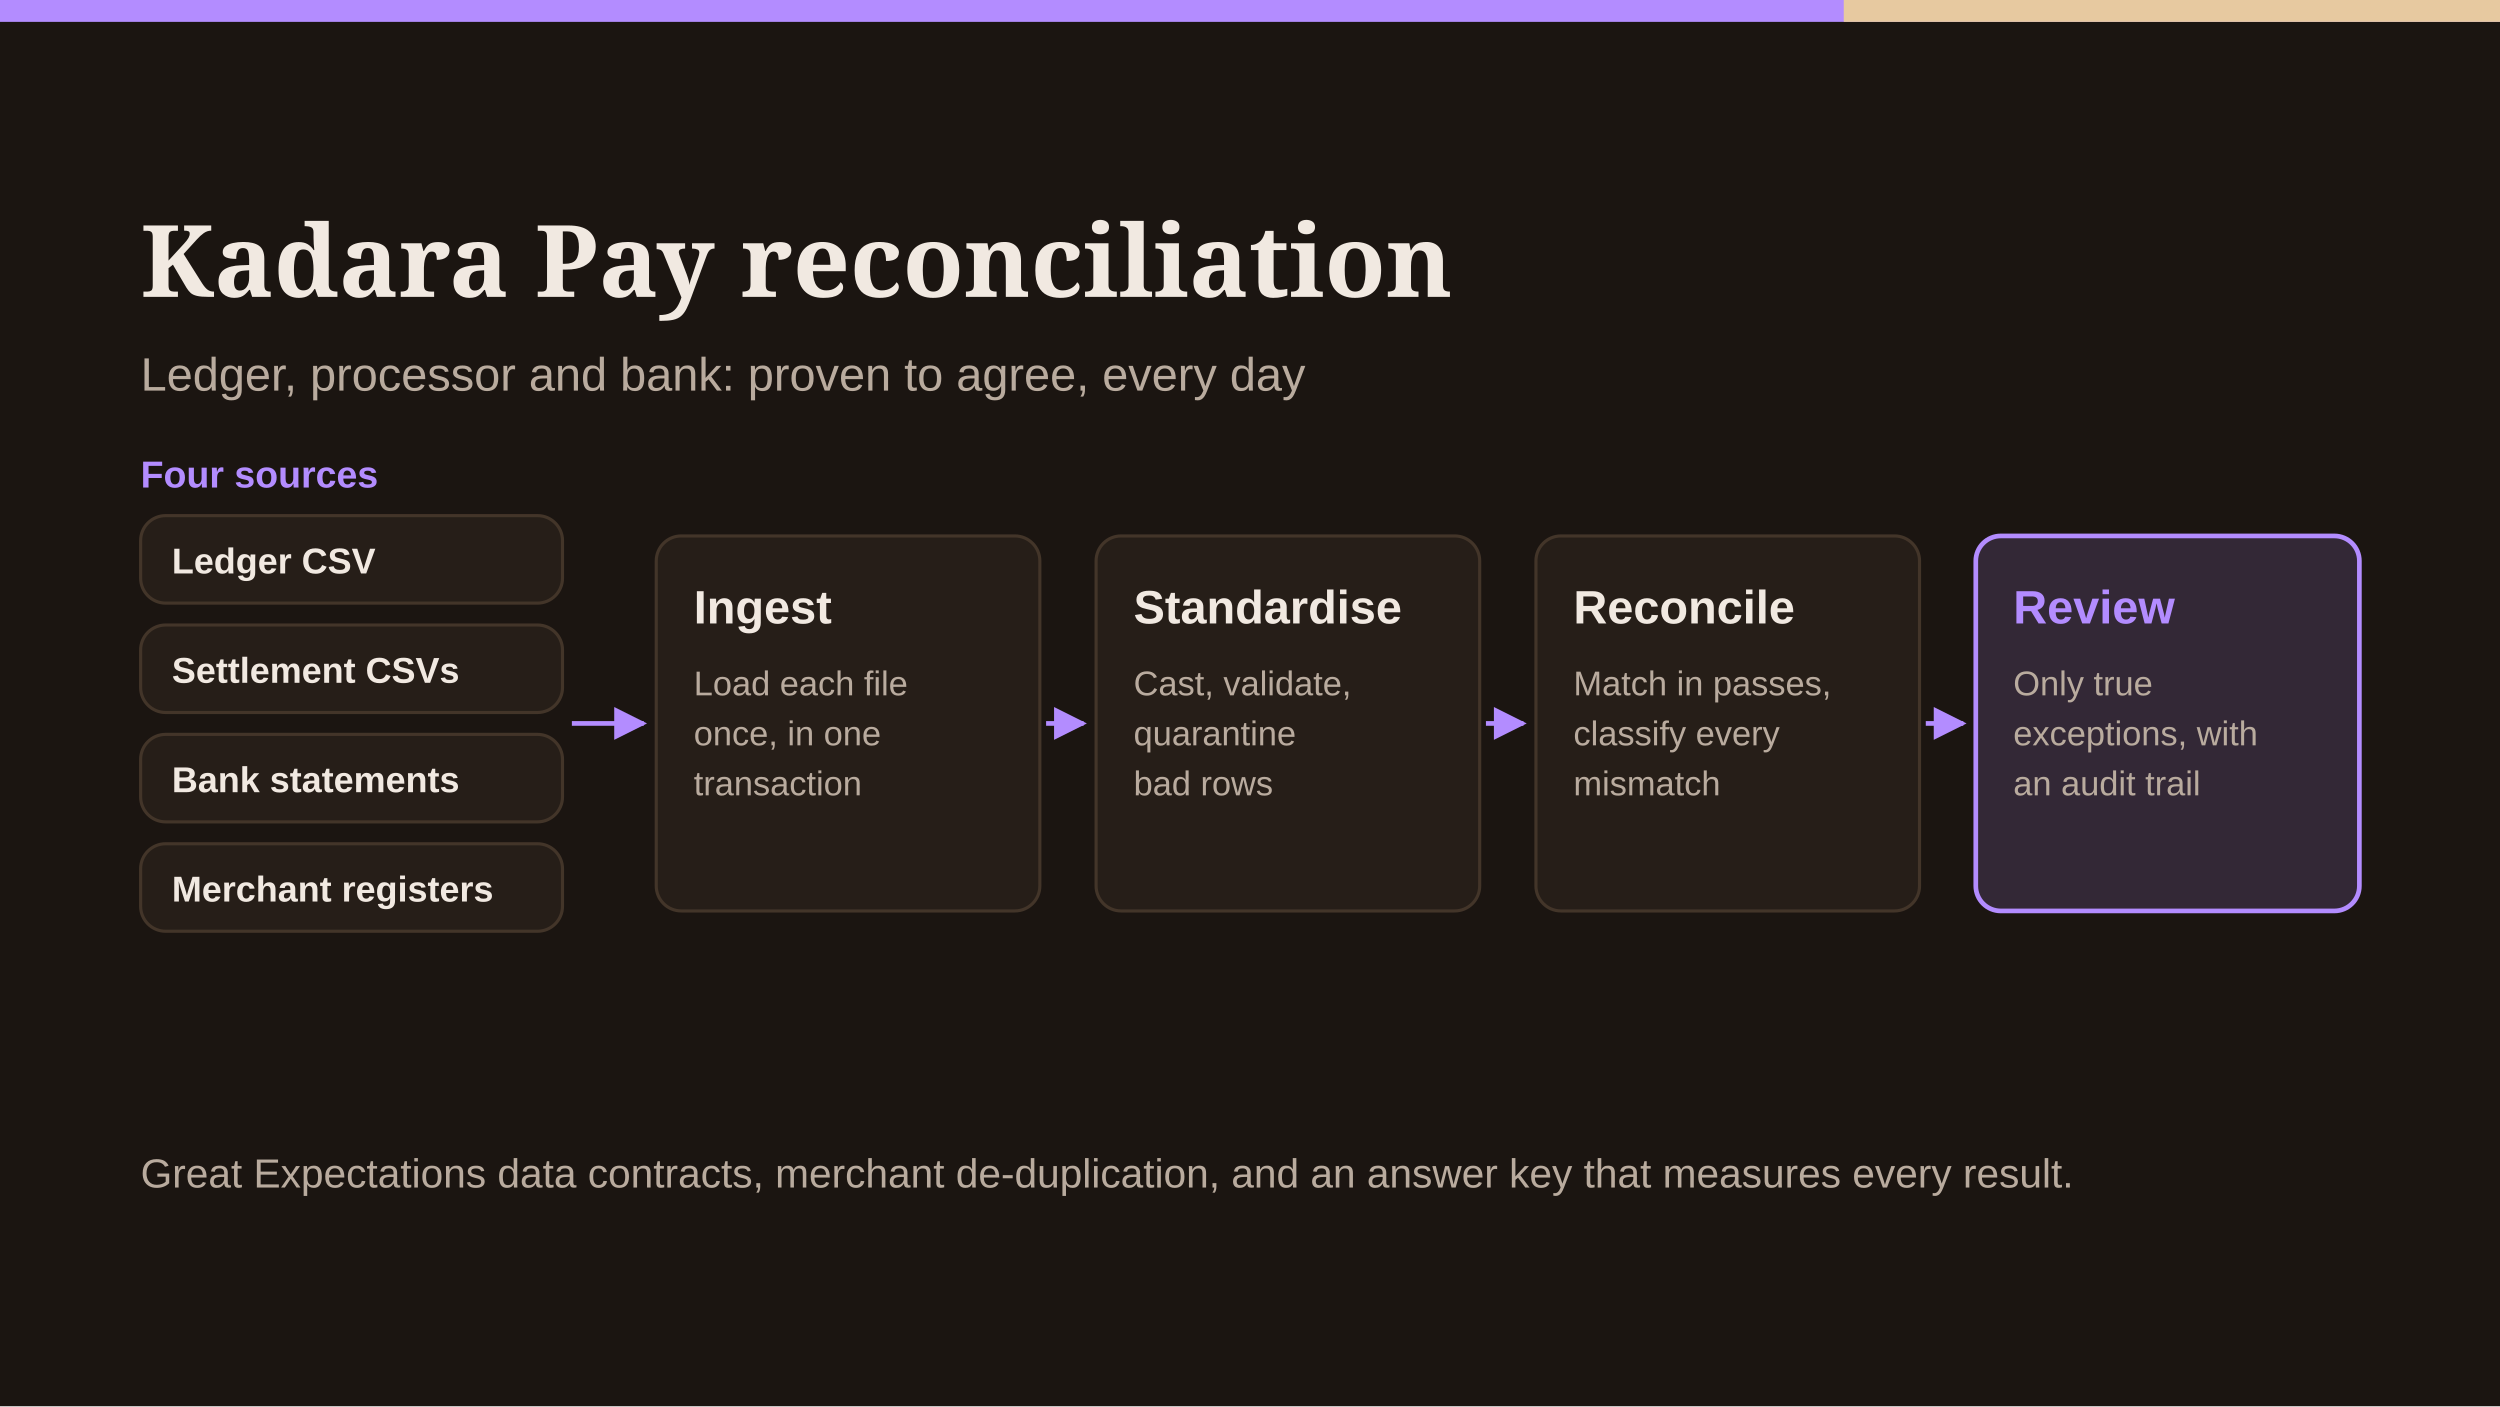
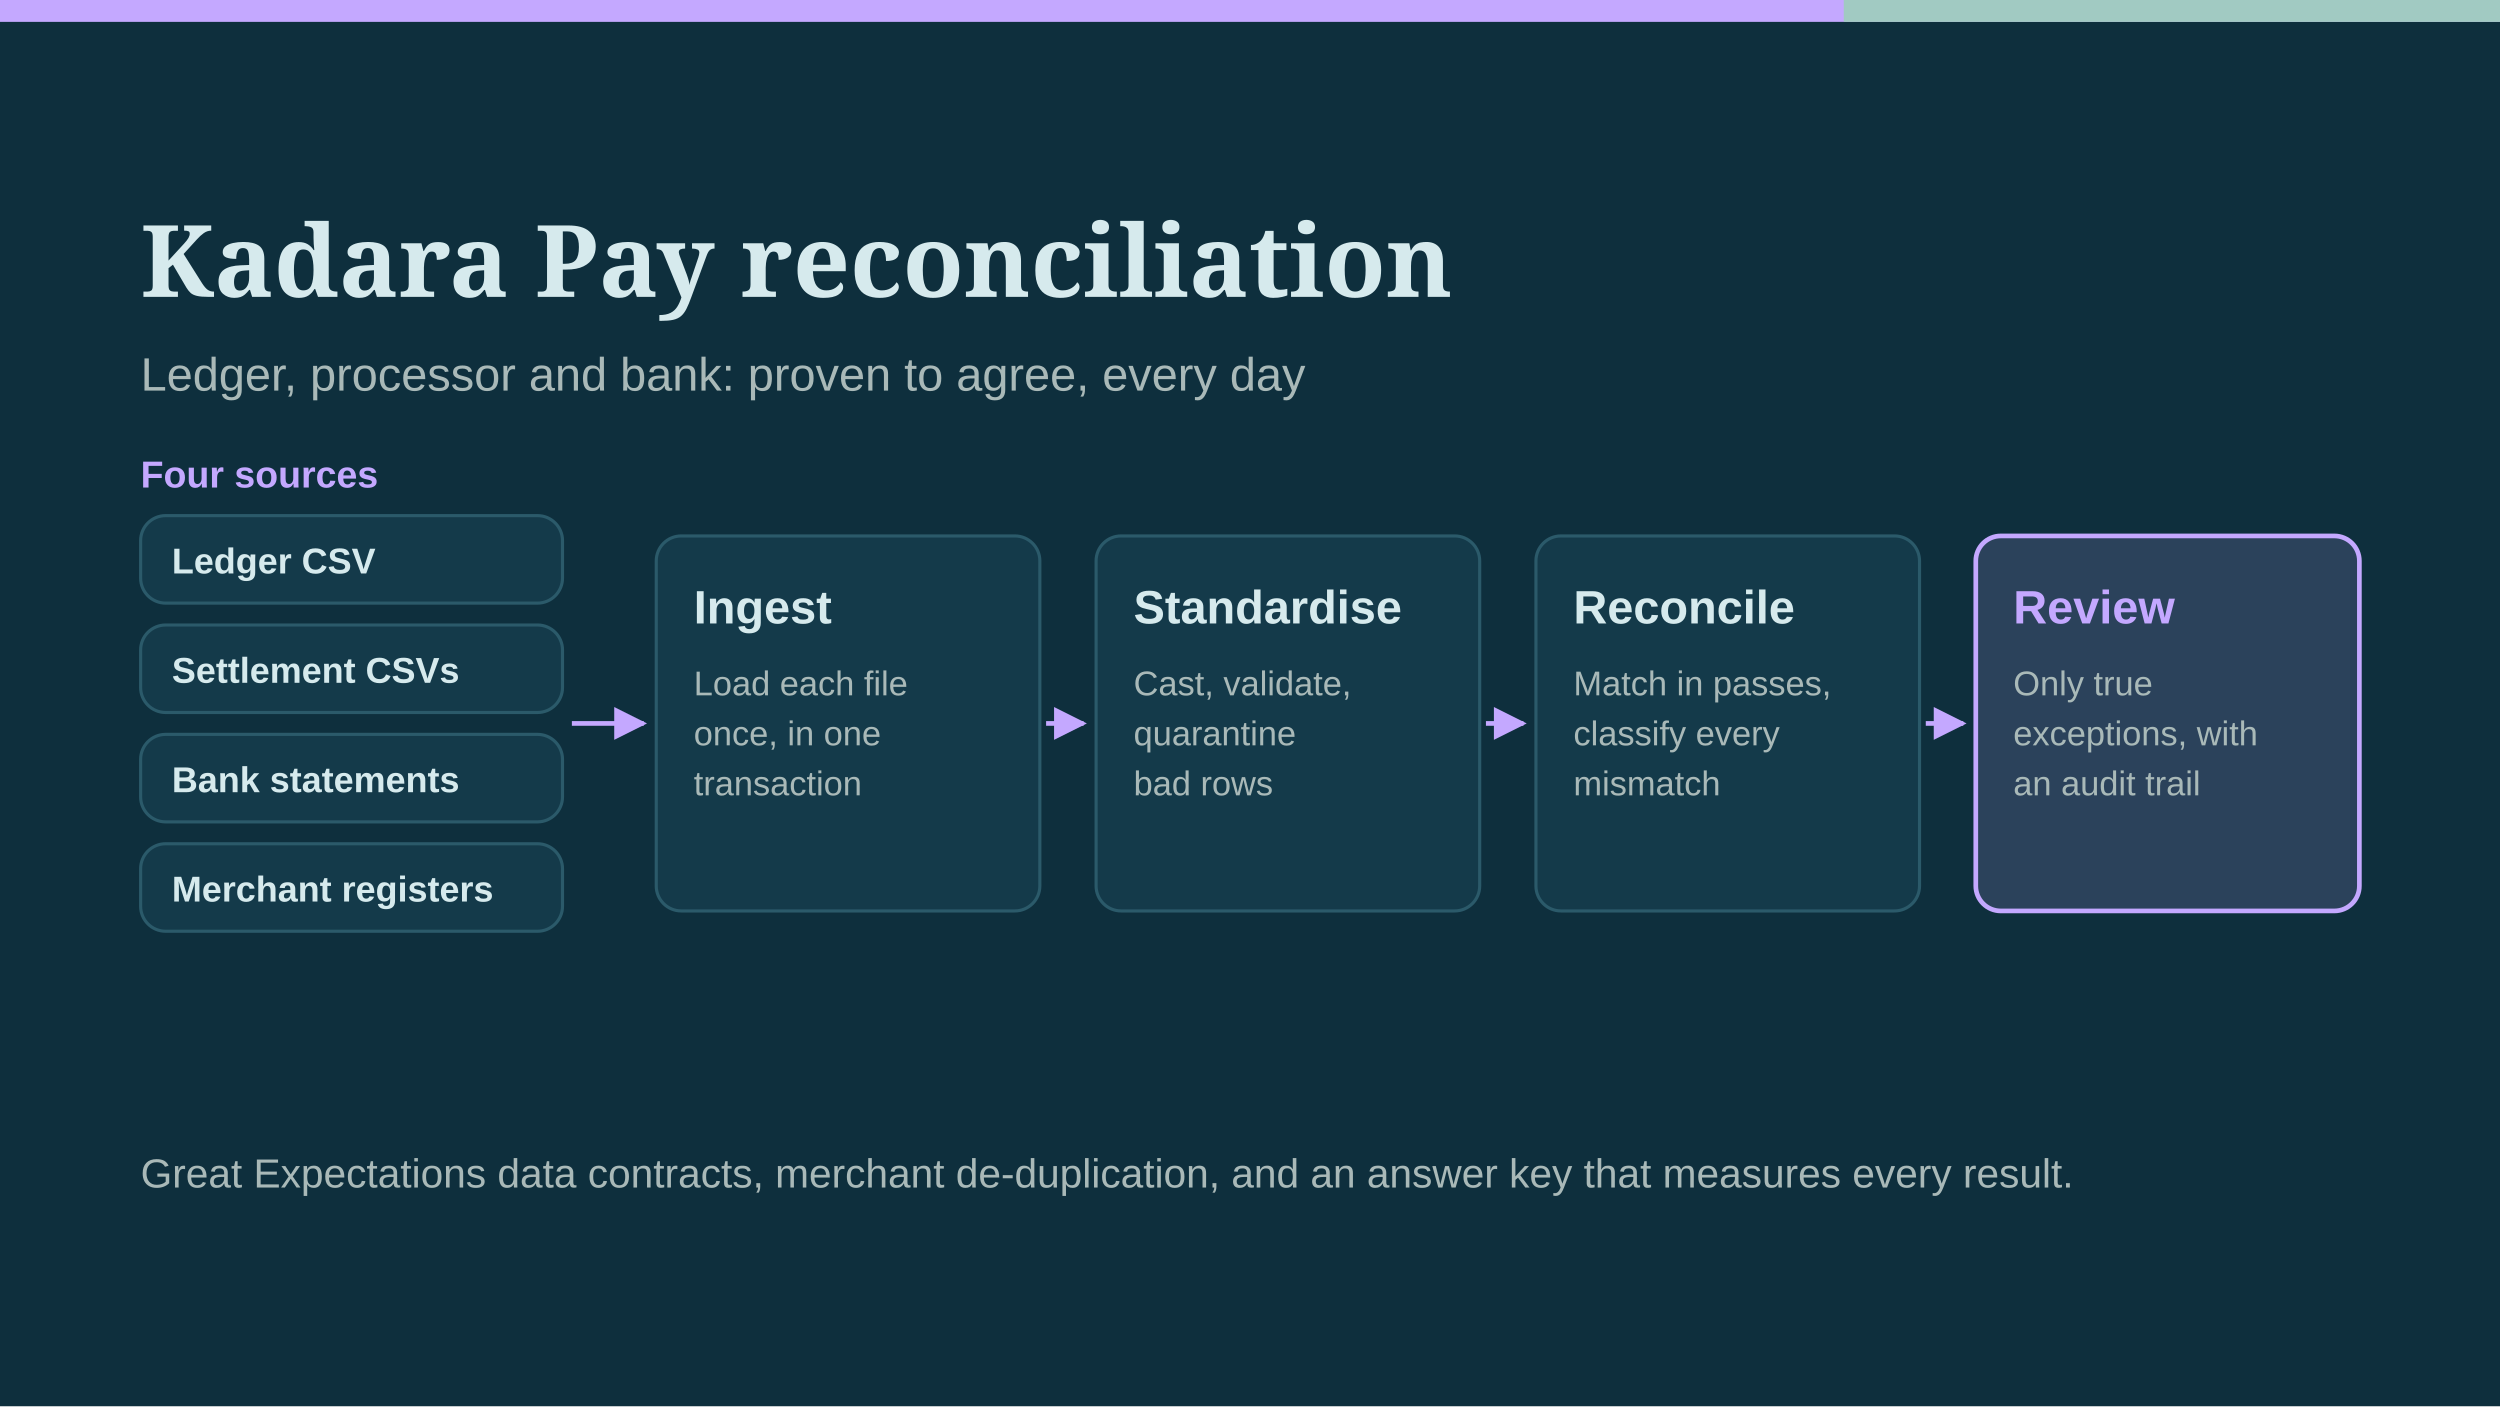
<svg xmlns="http://www.w3.org/2000/svg" viewBox="0 0 1600 900" role="img" aria-label="Kadara Pay reconciliation: ledger, settlement and bank data ingested, standardised and matched, with exceptions routed to review">
-   <rect width="1600" height="900" fill="#1b1511" />
-   <rect width="1600" height="14" fill="#b38cff" />
-   <rect x="1180" width="420" height="14" fill="#e7c9a0" />
+   <rect width="1600" height="900" fill="#0E2F3D" />
+   <rect width="1600" height="14" fill="#c4a8ff" />
+   <rect x="1180" width="420" height="14" fill="#A1CAC2" />
  <defs>
    <marker id="a" viewBox="0 0 10 10" refX="9" refY="5" markerWidth="7" markerHeight="7" orient="auto">
-       <path d="M0 0L10 5L0 10z" fill="#b38cff" />
+       <path d="M0 0L10 5L0 10z" fill="#c4a8ff" />
    </marker>
  </defs>
-   <text x="90" y="190" font-family="'Source Serif 4',Georgia,serif" font-size="64" font-weight="700" fill="#f1e9e1">Kadara Pay reconciliation</text>
-   <text x="90" y="250" font-family="'Public Sans','Segoe UI',Arial,sans-serif" font-size="30" fill="#b9ab9e">Ledger, processor and bank: proven to agree, every day</text>
-   <rect x="90.0" y="330.0" width="270.0" height="56.0" rx="16" fill="#261e18" fill-opacity="1" stroke="#433529" stroke-width="2" />
-   <text x="110" y="367" font-family="'Public Sans','Segoe UI',Arial,sans-serif" font-size="23" font-weight="600" fill="#f1e9e1" text-anchor="start">Ledger CSV</text>
-   <rect x="90.0" y="400.0" width="270.0" height="56.0" rx="16" fill="#261e18" fill-opacity="1" stroke="#433529" stroke-width="2" />
-   <text x="110" y="437" font-family="'Public Sans','Segoe UI',Arial,sans-serif" font-size="23" font-weight="600" fill="#f1e9e1" text-anchor="start">Settlement CSVs</text>
-   <rect x="90.0" y="470.0" width="270.0" height="56.0" rx="16" fill="#261e18" fill-opacity="1" stroke="#433529" stroke-width="2" />
-   <text x="110" y="507" font-family="'Public Sans','Segoe UI',Arial,sans-serif" font-size="23" font-weight="600" fill="#f1e9e1" text-anchor="start">Bank statements</text>
-   <rect x="90.0" y="540.0" width="270.0" height="56.0" rx="16" fill="#261e18" fill-opacity="1" stroke="#433529" stroke-width="2" />
-   <text x="110" y="577" font-family="'Public Sans','Segoe UI',Arial,sans-serif" font-size="23" font-weight="600" fill="#f1e9e1" text-anchor="start">Merchant registers</text>
-   <text x="90" y="312" font-family="'Public Sans','Segoe UI',Arial,sans-serif" font-size="24" font-weight="700" fill="#b38cff" text-anchor="start">Four sources</text>
-   <path d="M366.0 463.0H412.0" stroke="#b38cff" stroke-width="3" marker-end="url(#a)" />
-   <rect x="420.0" y="343.0" width="245.5" height="240.0" rx="16" fill="#261e18" fill-opacity="1" stroke="#433529" stroke-width="2" />
-   <text x="444.0" y="399.0" font-family="'Public Sans','Segoe UI',Arial,sans-serif" font-size="30" font-weight="700" fill="#f1e9e1" text-anchor="start">Ingest</text>
-   <text x="444.0" y="445.0" font-family="'Public Sans','Segoe UI',Arial,sans-serif" font-size="22" font-weight="400" fill="#b9ab9e" text-anchor="start">Load each file</text>
-   <text x="444.0" y="477.0" font-family="'Public Sans','Segoe UI',Arial,sans-serif" font-size="22" font-weight="400" fill="#b9ab9e" text-anchor="start">once, in one</text>
-   <text x="444.0" y="509.0" font-family="'Public Sans','Segoe UI',Arial,sans-serif" font-size="22" font-weight="400" fill="#b9ab9e" text-anchor="start">transaction</text>
-   <path d="M669.5 463.0H693.5" stroke="#b38cff" stroke-width="3" marker-end="url(#a)" />
-   <rect x="701.5" y="343.0" width="245.5" height="240.0" rx="16" fill="#261e18" fill-opacity="1" stroke="#433529" stroke-width="2" />
-   <text x="725.5" y="399.0" font-family="'Public Sans','Segoe UI',Arial,sans-serif" font-size="30" font-weight="700" fill="#f1e9e1" text-anchor="start">Standardise</text>
-   <text x="725.5" y="445.0" font-family="'Public Sans','Segoe UI',Arial,sans-serif" font-size="22" font-weight="400" fill="#b9ab9e" text-anchor="start">Cast, validate,</text>
-   <text x="725.5" y="477.0" font-family="'Public Sans','Segoe UI',Arial,sans-serif" font-size="22" font-weight="400" fill="#b9ab9e" text-anchor="start">quarantine</text>
-   <text x="725.5" y="509.0" font-family="'Public Sans','Segoe UI',Arial,sans-serif" font-size="22" font-weight="400" fill="#b9ab9e" text-anchor="start">bad rows</text>
-   <path d="M951.0 463.0H975.0" stroke="#b38cff" stroke-width="3" marker-end="url(#a)" />
-   <rect x="983.0" y="343.0" width="245.5" height="240.0" rx="16" fill="#261e18" fill-opacity="1" stroke="#433529" stroke-width="2" />
-   <text x="1007.0" y="399.0" font-family="'Public Sans','Segoe UI',Arial,sans-serif" font-size="30" font-weight="700" fill="#f1e9e1" text-anchor="start">Reconcile</text>
-   <text x="1007.0" y="445.0" font-family="'Public Sans','Segoe UI',Arial,sans-serif" font-size="22" font-weight="400" fill="#b9ab9e" text-anchor="start">Match in passes,</text>
-   <text x="1007.0" y="477.0" font-family="'Public Sans','Segoe UI',Arial,sans-serif" font-size="22" font-weight="400" fill="#b9ab9e" text-anchor="start">classify every</text>
-   <text x="1007.0" y="509.0" font-family="'Public Sans','Segoe UI',Arial,sans-serif" font-size="22" font-weight="400" fill="#b9ab9e" text-anchor="start">mismatch</text>
-   <path d="M1232.5 463.0H1256.5" stroke="#b38cff" stroke-width="3" marker-end="url(#a)" />
-   <rect x="1264.5" y="343.0" width="245.5" height="240.0" rx="16" fill="#b38cff" fill-opacity="0.16" stroke="#b38cff" stroke-width="3" />
-   <text x="1288.5" y="399.0" font-family="'Public Sans','Segoe UI',Arial,sans-serif" font-size="30" font-weight="700" fill="#b38cff" text-anchor="start">Review</text>
-   <text x="1288.5" y="445.0" font-family="'Public Sans','Segoe UI',Arial,sans-serif" font-size="22" font-weight="400" fill="#b9ab9e" text-anchor="start">Only true</text>
-   <text x="1288.5" y="477.0" font-family="'Public Sans','Segoe UI',Arial,sans-serif" font-size="22" font-weight="400" fill="#b9ab9e" text-anchor="start">exceptions, with</text>
-   <text x="1288.5" y="509.0" font-family="'Public Sans','Segoe UI',Arial,sans-serif" font-size="22" font-weight="400" fill="#b9ab9e" text-anchor="start">an audit trail</text>
-   <text x="90" y="760" font-family="'Public Sans','Segoe UI',Arial,sans-serif" font-size="26" font-weight="400" fill="#b9ab9e" text-anchor="start">Great Expectations data contracts, merchant de-duplication, and an answer key that measures every result.</text>
+   <text x="90" y="190" font-family="'Source Serif 4',Georgia,serif" font-size="64" font-weight="700" fill="#D6EAED">Kadara Pay reconciliation</text>
+   <text x="90" y="250" font-family="'Public Sans','Segoe UI',Arial,sans-serif" font-size="30" fill="#A9B9B8">Ledger, processor and bank: proven to agree, every day</text>
+   <rect x="90.0" y="330.0" width="270.0" height="56.0" rx="16" fill="#143a4a" fill-opacity="1" stroke="#2b5a6a" stroke-width="2" />
+   <text x="110" y="367" font-family="'Public Sans','Segoe UI',Arial,sans-serif" font-size="23" font-weight="600" fill="#D6EAED" text-anchor="start">Ledger CSV</text>
+   <rect x="90.0" y="400.0" width="270.0" height="56.0" rx="16" fill="#143a4a" fill-opacity="1" stroke="#2b5a6a" stroke-width="2" />
+   <text x="110" y="437" font-family="'Public Sans','Segoe UI',Arial,sans-serif" font-size="23" font-weight="600" fill="#D6EAED" text-anchor="start">Settlement CSVs</text>
+   <rect x="90.0" y="470.0" width="270.0" height="56.0" rx="16" fill="#143a4a" fill-opacity="1" stroke="#2b5a6a" stroke-width="2" />
+   <text x="110" y="507" font-family="'Public Sans','Segoe UI',Arial,sans-serif" font-size="23" font-weight="600" fill="#D6EAED" text-anchor="start">Bank statements</text>
+   <rect x="90.0" y="540.0" width="270.0" height="56.0" rx="16" fill="#143a4a" fill-opacity="1" stroke="#2b5a6a" stroke-width="2" />
+   <text x="110" y="577" font-family="'Public Sans','Segoe UI',Arial,sans-serif" font-size="23" font-weight="600" fill="#D6EAED" text-anchor="start">Merchant registers</text>
+   <text x="90" y="312" font-family="'Public Sans','Segoe UI',Arial,sans-serif" font-size="24" font-weight="700" fill="#c4a8ff" text-anchor="start">Four sources</text>
+   <path d="M366.0 463.0H412.0" stroke="#c4a8ff" stroke-width="3" marker-end="url(#a)" />
+   <rect x="420.0" y="343.0" width="245.5" height="240.0" rx="16" fill="#143a4a" fill-opacity="1" stroke="#2b5a6a" stroke-width="2" />
+   <text x="444.0" y="399.0" font-family="'Public Sans','Segoe UI',Arial,sans-serif" font-size="30" font-weight="700" fill="#D6EAED" text-anchor="start">Ingest</text>
+   <text x="444.0" y="445.0" font-family="'Public Sans','Segoe UI',Arial,sans-serif" font-size="22" font-weight="400" fill="#A9B9B8" text-anchor="start">Load each file</text>
+   <text x="444.0" y="477.0" font-family="'Public Sans','Segoe UI',Arial,sans-serif" font-size="22" font-weight="400" fill="#A9B9B8" text-anchor="start">once, in one</text>
+   <text x="444.0" y="509.0" font-family="'Public Sans','Segoe UI',Arial,sans-serif" font-size="22" font-weight="400" fill="#A9B9B8" text-anchor="start">transaction</text>
+   <path d="M669.5 463.0H693.5" stroke="#c4a8ff" stroke-width="3" marker-end="url(#a)" />
+   <rect x="701.5" y="343.0" width="245.5" height="240.0" rx="16" fill="#143a4a" fill-opacity="1" stroke="#2b5a6a" stroke-width="2" />
+   <text x="725.5" y="399.0" font-family="'Public Sans','Segoe UI',Arial,sans-serif" font-size="30" font-weight="700" fill="#D6EAED" text-anchor="start">Standardise</text>
+   <text x="725.5" y="445.0" font-family="'Public Sans','Segoe UI',Arial,sans-serif" font-size="22" font-weight="400" fill="#A9B9B8" text-anchor="start">Cast, validate,</text>
+   <text x="725.5" y="477.0" font-family="'Public Sans','Segoe UI',Arial,sans-serif" font-size="22" font-weight="400" fill="#A9B9B8" text-anchor="start">quarantine</text>
+   <text x="725.5" y="509.0" font-family="'Public Sans','Segoe UI',Arial,sans-serif" font-size="22" font-weight="400" fill="#A9B9B8" text-anchor="start">bad rows</text>
+   <path d="M951.0 463.0H975.0" stroke="#c4a8ff" stroke-width="3" marker-end="url(#a)" />
+   <rect x="983.0" y="343.0" width="245.5" height="240.0" rx="16" fill="#143a4a" fill-opacity="1" stroke="#2b5a6a" stroke-width="2" />
+   <text x="1007.0" y="399.0" font-family="'Public Sans','Segoe UI',Arial,sans-serif" font-size="30" font-weight="700" fill="#D6EAED" text-anchor="start">Reconcile</text>
+   <text x="1007.0" y="445.0" font-family="'Public Sans','Segoe UI',Arial,sans-serif" font-size="22" font-weight="400" fill="#A9B9B8" text-anchor="start">Match in passes,</text>
+   <text x="1007.0" y="477.0" font-family="'Public Sans','Segoe UI',Arial,sans-serif" font-size="22" font-weight="400" fill="#A9B9B8" text-anchor="start">classify every</text>
+   <text x="1007.0" y="509.0" font-family="'Public Sans','Segoe UI',Arial,sans-serif" font-size="22" font-weight="400" fill="#A9B9B8" text-anchor="start">mismatch</text>
+   <path d="M1232.5 463.0H1256.5" stroke="#c4a8ff" stroke-width="3" marker-end="url(#a)" />
+   <rect x="1264.5" y="343.0" width="245.5" height="240.0" rx="16" fill="#c4a8ff" fill-opacity="0.16" stroke="#c4a8ff" stroke-width="3" />
+   <text x="1288.5" y="399.0" font-family="'Public Sans','Segoe UI',Arial,sans-serif" font-size="30" font-weight="700" fill="#c4a8ff" text-anchor="start">Review</text>
+   <text x="1288.5" y="445.0" font-family="'Public Sans','Segoe UI',Arial,sans-serif" font-size="22" font-weight="400" fill="#A9B9B8" text-anchor="start">Only true</text>
+   <text x="1288.5" y="477.0" font-family="'Public Sans','Segoe UI',Arial,sans-serif" font-size="22" font-weight="400" fill="#A9B9B8" text-anchor="start">exceptions, with</text>
+   <text x="1288.5" y="509.0" font-family="'Public Sans','Segoe UI',Arial,sans-serif" font-size="22" font-weight="400" fill="#A9B9B8" text-anchor="start">an audit trail</text>
+   <text x="90" y="760" font-family="'Public Sans','Segoe UI',Arial,sans-serif" font-size="26" font-weight="400" fill="#A9B9B8" text-anchor="start">Great Expectations data contracts, merchant de-duplication, and an answer key that measures every result.</text>
</svg>
